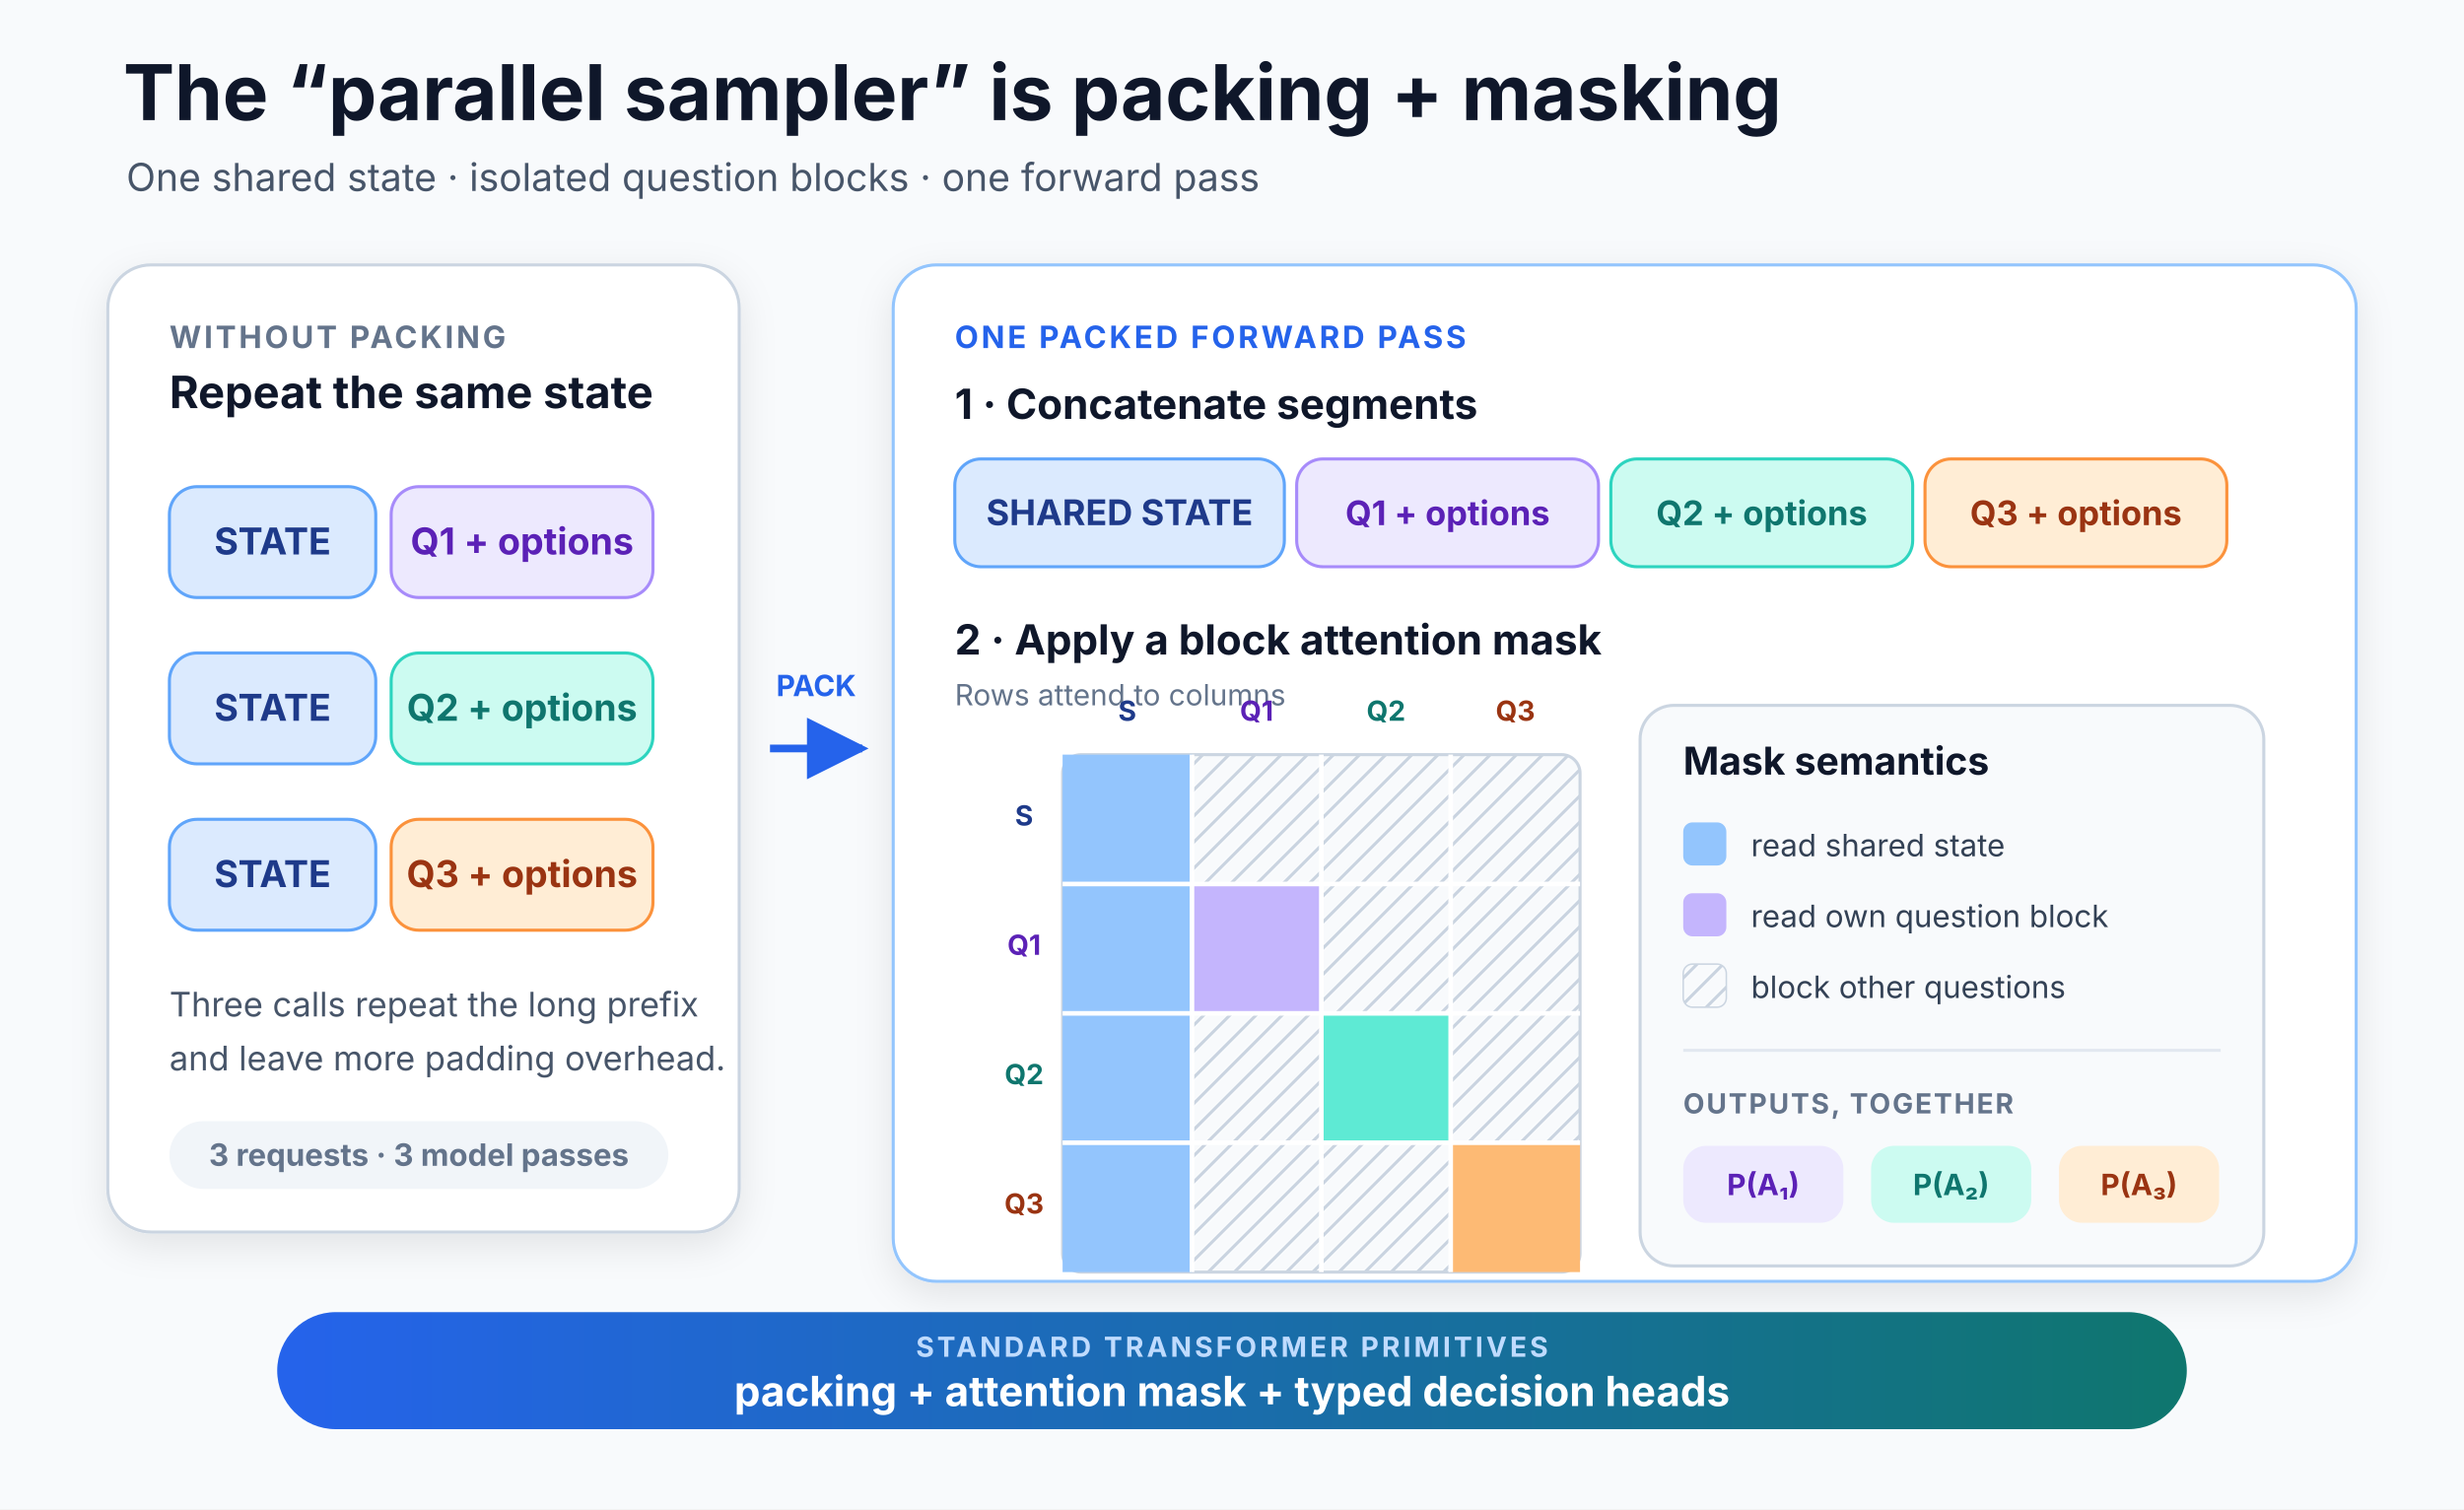
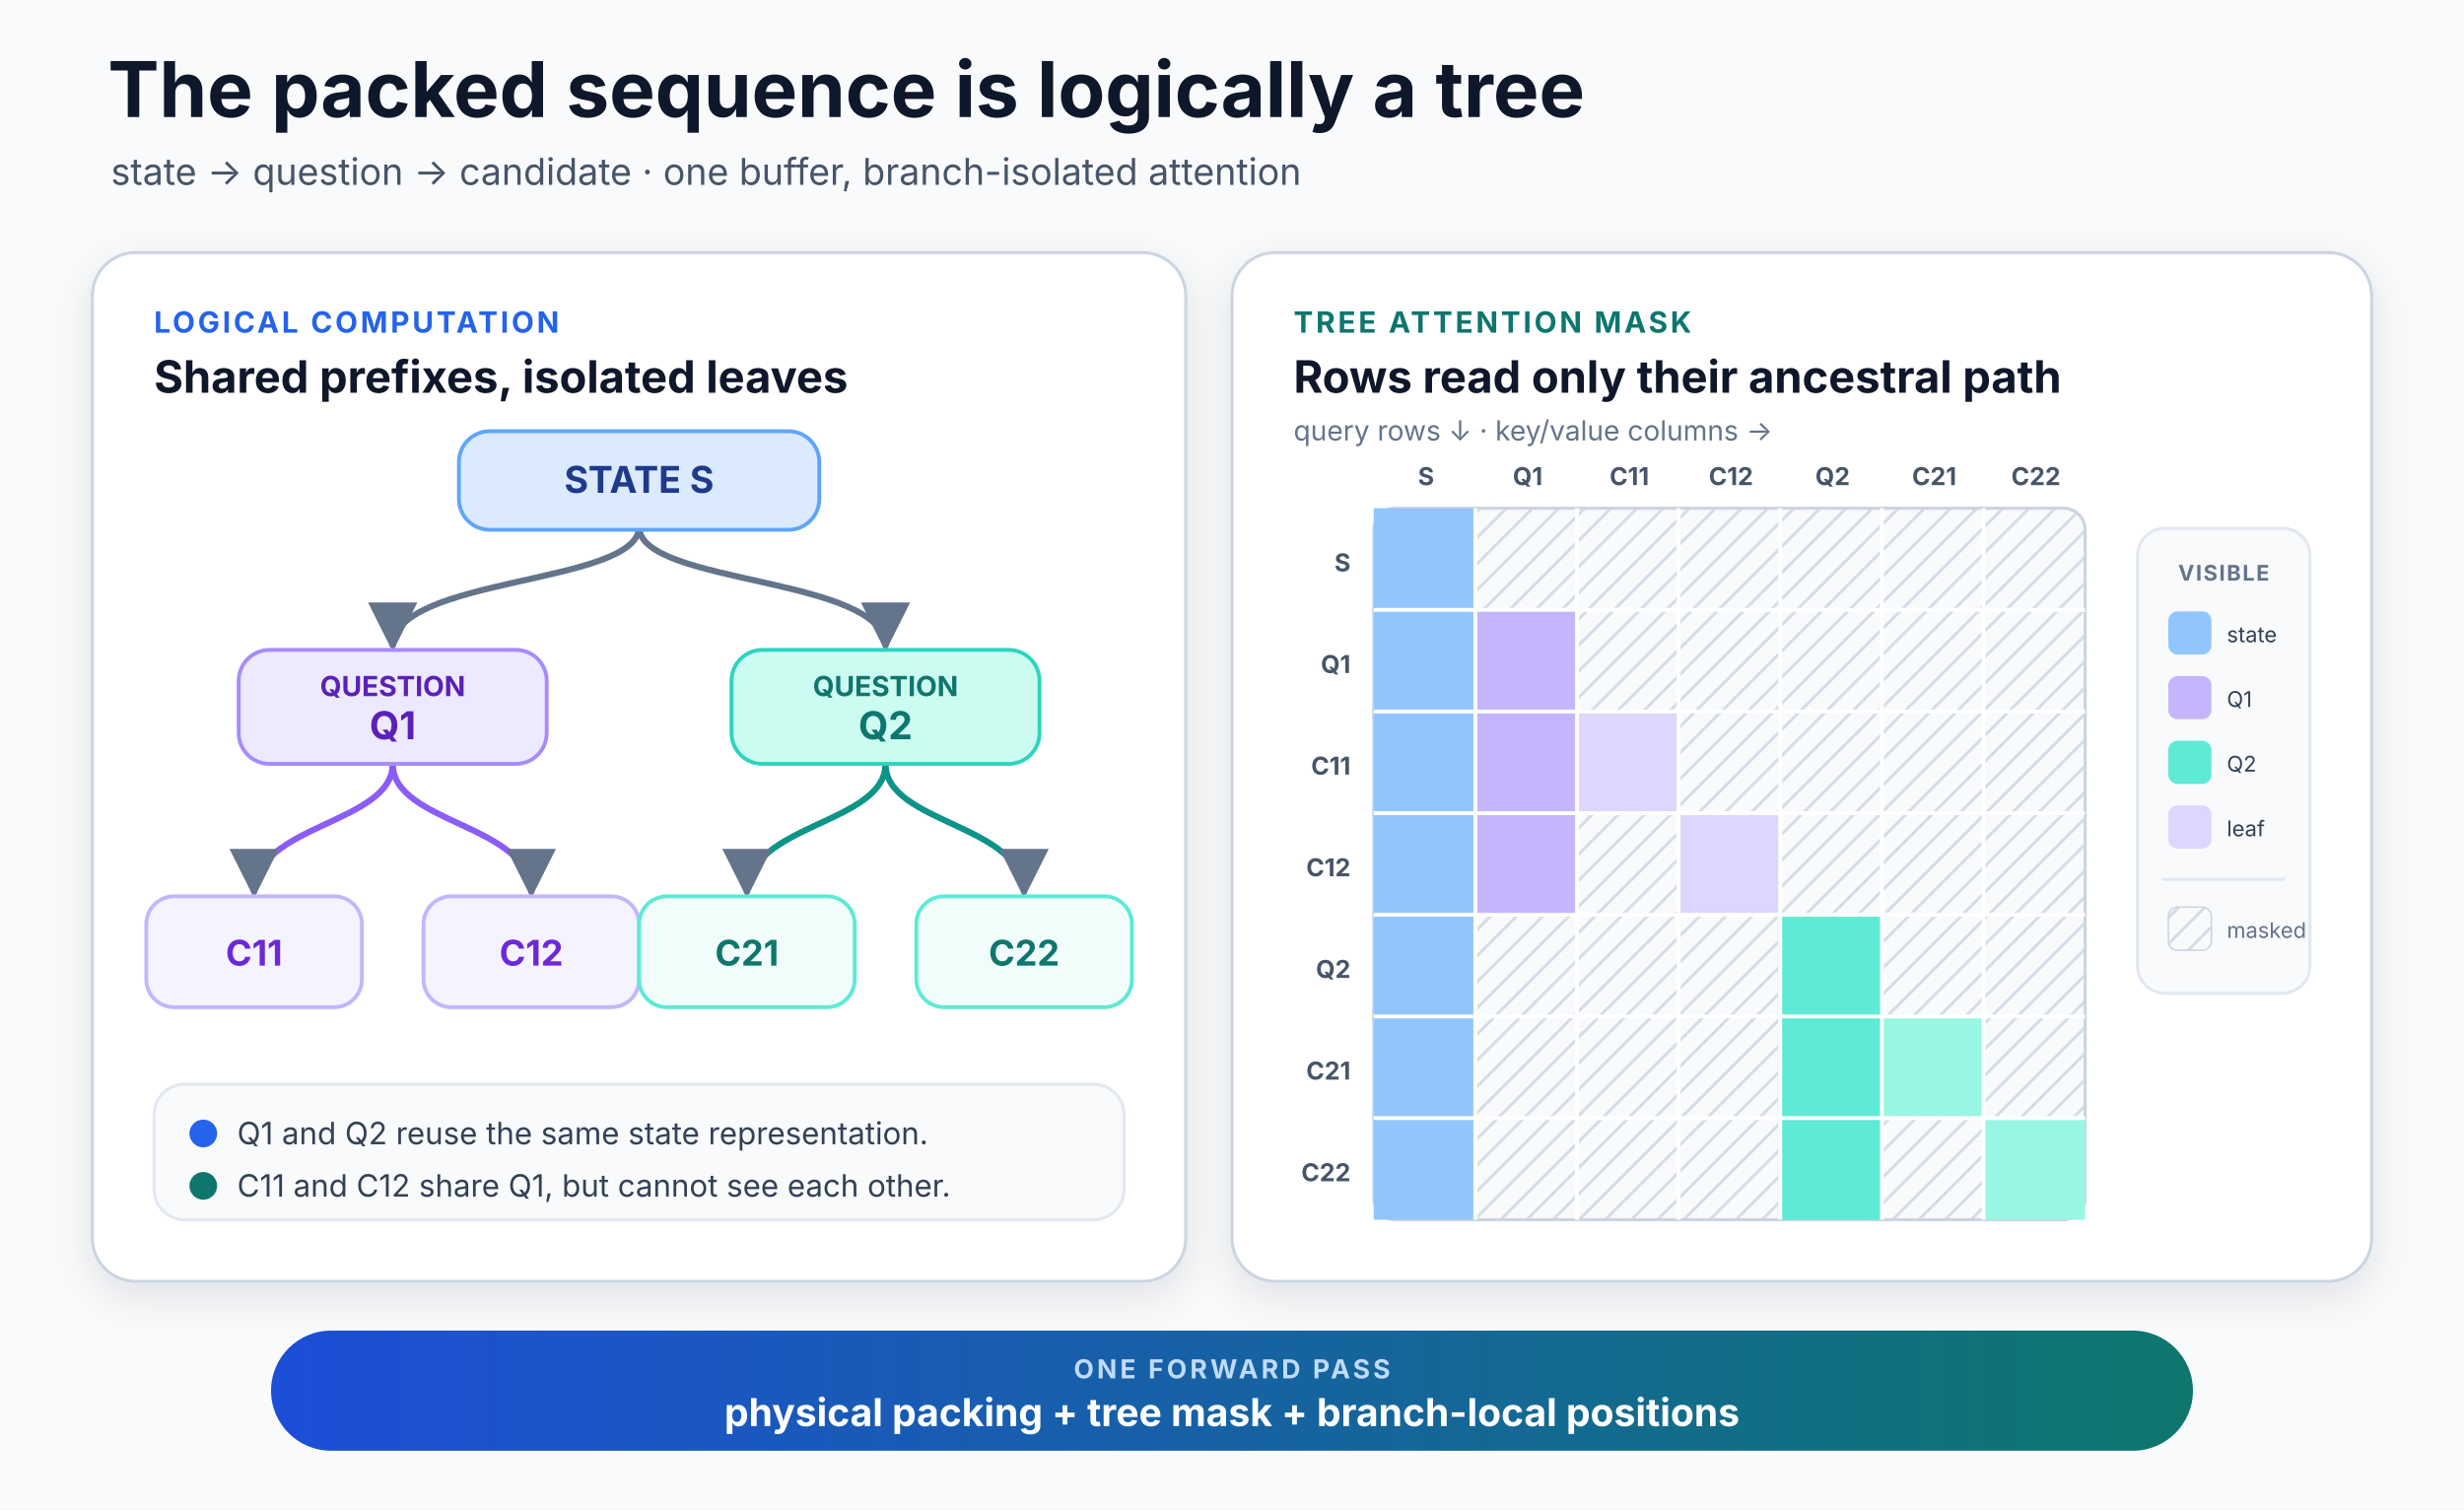
<svg xmlns="http://www.w3.org/2000/svg" width="1600" height="980" viewBox="0 0 1600 980" role="img" aria-labelledby="title desc">
  <defs>
-     <filter id="shadow" x="-20%" y="-20%" width="140%" height="140%">
-       <feDropShadow dx="0" dy="8" stdDeviation="12" flood-color="#0f172a" flood-opacity="0.09" />
+     <filter id="shadow" x="-20%" y="-20%" width="140%" height="150%">
+       <feDropShadow dx="0" dy="9" stdDeviation="13" flood-color="#0f172a" flood-opacity="0.10" />
    </filter>
-     <marker id="arrow-blue" viewBox="0 0 10 10" refX="9" refY="5" markerWidth="8" markerHeight="8" orient="auto">
-       <path d="M 0 0 L 10 5 L 0 10 z" fill="#2563eb" />
+     <marker id="arrow" viewBox="0 0 10 10" refX="9" refY="5" markerWidth="8" markerHeight="8" orient="auto-start-reverse">
+       <path d="M 0 0 L 10 5 L 0 10 z" fill="#64748b" />
    </marker>
    <pattern id="masked" width="12" height="12" patternUnits="userSpaceOnUse" patternTransform="rotate(45)">
      <rect width="12" height="12" fill="#f8fafc" />
-       <line x1="0" y1="0" x2="0" y2="12" stroke="#cbd5e1" stroke-width="4" />
+       <line x1="0" y1="0" x2="0" y2="12" stroke="#d7dee8" stroke-width="4" />
    </pattern>
-     <linearGradient id="forward" x1="0" x2="1">
-       <stop offset="0" stop-color="#2563eb" />
+     <linearGradient id="takeaway" x1="0" x2="1">
+       <stop offset="0" stop-color="#1d4ed8" />
      <stop offset="1" stop-color="#0f766e" />
    </linearGradient>
  </defs>
  <rect width="1600" height="980" fill="#f8fafc" />
  <g font-family="Inter, -apple-system, BlinkMacSystemFont, 'Segoe UI', sans-serif">
-     <text x="80" y="78" fill="#0f172a" font-size="50" font-weight="700">The “parallel sampler” is packing + masking</text>
-     <text x="82" y="124" fill="#475569" font-size="25">One shared state · isolated question blocks · one forward pass</text>
+     <text x="70" y="76" fill="#0f172a" font-size="50" font-weight="750">The packed sequence is logically a tree</text>
+     <text x="72" y="120" fill="#475569" font-size="24">state → question → candidate · one buffer, branch-isolated attention</text>
    <g filter="url(#shadow)">
-       <rect x="70" y="172" width="410" height="628" rx="28" fill="#ffffff" stroke="#cbd5e1" stroke-width="2" />
+       <rect x="60" y="164" width="710" height="668" rx="28" fill="#ffffff" stroke="#cbd5e1" stroke-width="2" />
+       <rect x="800" y="164" width="740" height="668" rx="28" fill="#ffffff" stroke="#cbd5e1" stroke-width="2" />
    </g>
-     <text x="110" y="226" fill="#64748b" font-size="20" font-weight="700" letter-spacing="1.8">WITHOUT PACKING</text>
-     <text x="110" y="265" fill="#0f172a" font-size="29" font-weight="700">Repeat the same state</text>
+     <text x="100" y="216" fill="#2563eb" font-size="19" font-weight="750" letter-spacing="1.8">LOGICAL COMPUTATION</text>
+     <text x="100" y="255" fill="#0f172a" font-size="29" font-weight="700">Shared prefixes, isolated leaves</text>
+     <path d="M 415 342 C 415 380 255 374 255 420" fill="none" stroke="#64748b" stroke-width="4" marker-end="url(#arrow)" />
+     <path d="M 415 342 C 415 380 575 374 575 420" fill="none" stroke="#64748b" stroke-width="4" marker-end="url(#arrow)" />
+     <path d="M 255 496 C 255 535 165 535 165 580" fill="none" stroke="#8b5cf6" stroke-width="4" marker-end="url(#arrow)" />
+     <path d="M 255 496 C 255 535 345 535 345 580" fill="none" stroke="#8b5cf6" stroke-width="4" marker-end="url(#arrow)" />
+     <path d="M 575 496 C 575 535 485 535 485 580" fill="none" stroke="#0d9488" stroke-width="4" marker-end="url(#arrow)" />
+     <path d="M 575 496 C 575 535 665 535 665 580" fill="none" stroke="#0d9488" stroke-width="4" marker-end="url(#arrow)" />
    <g>
-       <rect x="110" y="316" width="134" height="72" rx="18" fill="#dbeafe" stroke="#60a5fa" stroke-width="2" />
-       <rect x="254" y="316" width="170" height="72" rx="18" fill="#ede9fe" stroke="#a78bfa" stroke-width="2" />
-       <text x="177" y="360" text-anchor="middle" fill="#1e3a8a" font-size="24" font-weight="700">STATE</text>
-       <text x="339" y="360" text-anchor="middle" fill="#5b21b6" font-size="24" font-weight="700">Q1 + options</text>
-       <rect x="110" y="424" width="134" height="72" rx="18" fill="#dbeafe" stroke="#60a5fa" stroke-width="2" />
-       <rect x="254" y="424" width="170" height="72" rx="18" fill="#ccfbf1" stroke="#2dd4bf" stroke-width="2" />
-       <text x="177" y="468" text-anchor="middle" fill="#1e3a8a" font-size="24" font-weight="700">STATE</text>
-       <text x="339" y="468" text-anchor="middle" fill="#0f766e" font-size="24" font-weight="700">Q2 + options</text>
-       <rect x="110" y="532" width="134" height="72" rx="18" fill="#dbeafe" stroke="#60a5fa" stroke-width="2" />
-       <rect x="254" y="532" width="170" height="72" rx="18" fill="#ffedd5" stroke="#fb923c" stroke-width="2" />
-       <text x="177" y="576" text-anchor="middle" fill="#1e3a8a" font-size="24" font-weight="700">STATE</text>
-       <text x="339" y="576" text-anchor="middle" fill="#9a3412" font-size="24" font-weight="700">Q3 + options</text>
+       <rect x="298" y="280" width="234" height="64" rx="20" fill="#dbeafe" stroke="#60a5fa" stroke-width="2.5" />
+       <text x="415" y="320" fill="#1e3a8a" font-size="24" font-weight="750" text-anchor="middle">STATE S</text>
+       <rect x="155" y="422" width="200" height="74" rx="20" fill="#ede9fe" stroke="#a78bfa" stroke-width="2.5" />
+       <text x="255" y="452" fill="#5b21b6" font-size="18" font-weight="700" text-anchor="middle">QUESTION</text>
+       <text x="255" y="480" fill="#5b21b6" font-size="25" font-weight="750" text-anchor="middle">Q1</text>
+       <rect x="475" y="422" width="200" height="74" rx="20" fill="#ccfbf1" stroke="#2dd4bf" stroke-width="2.5" />
+       <text x="575" y="452" fill="#0f766e" font-size="18" font-weight="700" text-anchor="middle">QUESTION</text>
+       <text x="575" y="480" fill="#0f766e" font-size="25" font-weight="750" text-anchor="middle">Q2</text>
+       <rect x="95" y="582" width="140" height="72" rx="18" fill="#f5f3ff" stroke="#c4b5fd" stroke-width="2.5" />
+       <rect x="275" y="582" width="140" height="72" rx="18" fill="#f5f3ff" stroke="#c4b5fd" stroke-width="2.5" />
+       <rect x="415" y="582" width="140" height="72" rx="18" fill="#f0fdfa" stroke="#5eead4" stroke-width="2.5" />
+       <rect x="595" y="582" width="140" height="72" rx="18" fill="#f0fdfa" stroke="#5eead4" stroke-width="2.5" />
+       <text x="165" y="627" fill="#6d28d9" font-size="23" font-weight="750" text-anchor="middle">C11</text>
+       <text x="345" y="627" fill="#6d28d9" font-size="23" font-weight="750" text-anchor="middle">C12</text>
+       <text x="485" y="627" fill="#0f766e" font-size="23" font-weight="750" text-anchor="middle">C21</text>
+       <text x="665" y="627" fill="#0f766e" font-size="23" font-weight="750" text-anchor="middle">C22</text>
    </g>
-     <text x="110" y="660" fill="#475569" font-size="22">Three calls repeat the long prefix</text>
-     <text x="110" y="695" fill="#475569" font-size="22">and leave more padding overhead.</text>
-     <rect x="110" y="728" width="324" height="44" rx="22" fill="#f1f5f9" />
-     <text x="272" y="757" fill="#64748b" font-size="20" font-weight="700" text-anchor="middle">3 requests · 3 model passes</text>
-     <path d="M 500 486 H 560" stroke="#2563eb" stroke-width="5" marker-end="url(#arrow-blue)" />
-     <text x="530" y="452" fill="#2563eb" font-size="19" font-weight="700" text-anchor="middle">PACK</text>
-     <g filter="url(#shadow)">
-       <rect x="580" y="172" width="950" height="660" rx="28" fill="#ffffff" stroke="#93c5fd" stroke-width="2" />
+     <g>
+       <rect x="100" y="704" width="630" height="88" rx="20" fill="#f8fafc" stroke="#e2e8f0" stroke-width="2" />
+       <circle cx="132" cy="736" r="9" fill="#2563eb" />
+       <text x="154" y="743" fill="#334155" font-size="20">Q1 and Q2 reuse the same state representation.</text>
+       <circle cx="132" cy="770" r="9" fill="#0f766e" />
+       <text x="154" y="777" fill="#334155" font-size="20">C11 and C12 share Q1, but cannot see each other.</text>
    </g>
-     <text x="620" y="226" fill="#2563eb" font-size="20" font-weight="700" letter-spacing="1.8">ONE PACKED FORWARD PASS</text>
-     <text x="620" y="272" fill="#0f172a" font-size="27" font-weight="700">1 · Concatenate segments</text>
-     <g>
-       <rect x="620" y="298" width="214" height="70" rx="17" fill="#dbeafe" stroke="#60a5fa" stroke-width="2" />
-       <rect x="842" y="298" width="196" height="70" rx="17" fill="#ede9fe" stroke="#a78bfa" stroke-width="2" />
-       <rect x="1046" y="298" width="196" height="70" rx="17" fill="#ccfbf1" stroke="#2dd4bf" stroke-width="2" />
-       <rect x="1250" y="298" width="196" height="70" rx="17" fill="#ffedd5" stroke="#fb923c" stroke-width="2" />
-       <text x="727" y="341" fill="#1e3a8a" font-size="23" font-weight="700" text-anchor="middle">SHARED STATE</text>
-       <text x="940" y="341" fill="#5b21b6" font-size="22" font-weight="700" text-anchor="middle">Q1 + options</text>
-       <text x="1144" y="341" fill="#0f766e" font-size="22" font-weight="700" text-anchor="middle">Q2 + options</text>
-       <text x="1348" y="341" fill="#9a3412" font-size="22" font-weight="700" text-anchor="middle">Q3 + options</text>
+     <text x="840" y="216" fill="#0f766e" font-size="19" font-weight="750" letter-spacing="1.8">TREE ATTENTION MASK</text>
+     <text x="840" y="255" fill="#0f172a" font-size="29" font-weight="700">Rows read only their ancestral path</text>
+     <text x="840" y="286" fill="#64748b" font-size="18">query rows ↓ · key/value columns →</text>
+     <g transform="translate(892 330)">
+       <g fill="#475569" font-size="16" font-weight="750" text-anchor="middle">
+         <text x="34" y="-15">S</text>
+         <text x="100" y="-15">Q1</text>
+         <text x="166" y="-15">C11</text>
+         <text x="232" y="-15">C12</text>
+         <text x="298" y="-15">Q2</text>
+         <text x="364" y="-15">C21</text>
+         <text x="430" y="-15">C22</text>
+       </g>
+       <g fill="#475569" font-size="16" font-weight="750" text-anchor="end">
+         <text x="-15" y="41">S</text>
+         <text x="-15" y="107">Q1</text>
+         <text x="-15" y="173">C11</text>
+         <text x="-15" y="239">C12</text>
+         <text x="-15" y="305">Q2</text>
+         <text x="-15" y="371">C21</text>
+         <text x="-15" y="437">C22</text>
+       </g>
+       <rect x="0" y="0" width="462" height="462" rx="14" fill="url(#masked)" stroke="#cbd5e1" stroke-width="2" />
+       <rect x="0" y="0" width="66" height="66" fill="#93c5fd" />
+       <rect x="0" y="66" width="66" height="66" fill="#93c5fd" />
+       <rect x="66" y="66" width="66" height="66" fill="#c4b5fd" />
+       <rect x="0" y="132" width="66" height="66" fill="#93c5fd" />
+       <rect x="66" y="132" width="66" height="66" fill="#c4b5fd" />
+       <rect x="132" y="132" width="66" height="66" fill="#ddd6fe" />
+       <rect x="0" y="198" width="66" height="66" fill="#93c5fd" />
+       <rect x="66" y="198" width="66" height="66" fill="#c4b5fd" />
+       <rect x="198" y="198" width="66" height="66" fill="#ddd6fe" />
+       <rect x="0" y="264" width="66" height="66" fill="#93c5fd" />
+       <rect x="264" y="264" width="66" height="66" fill="#5eead4" />
+       <rect x="0" y="330" width="66" height="66" fill="#93c5fd" />
+       <rect x="264" y="330" width="66" height="66" fill="#5eead4" />
+       <rect x="330" y="330" width="66" height="66" fill="#99f6e4" />
+       <rect x="0" y="396" width="66" height="66" fill="#93c5fd" />
+       <rect x="264" y="396" width="66" height="66" fill="#5eead4" />
+       <rect x="396" y="396" width="66" height="66" fill="#99f6e4" />
+       <g stroke="#ffffff" stroke-width="2.5">
+         <path d="M66 0V462M132 0V462M198 0V462M264 0V462M330 0V462M396 0V462" />
+         <path d="M0 66H462M0 132H462M0 198H462M0 264H462M0 330H462M0 396H462" />
+       </g>
    </g>
-     <text x="620" y="425" fill="#0f172a" font-size="27" font-weight="700">2 · Apply a block attention mask</text>
-     <text x="620" y="458" fill="#64748b" font-size="19">Rows attend to columns</text>
-     <g transform="translate(620 480)">
-       <text x="112" y="-12" fill="#1e3a8a" font-size="18" font-weight="700" text-anchor="middle">S</text>
-       <text x="196" y="-12" fill="#5b21b6" font-size="18" font-weight="700" text-anchor="middle">Q1</text>
-       <text x="280" y="-12" fill="#0f766e" font-size="18" font-weight="700" text-anchor="middle">Q2</text>
-       <text x="364" y="-12" fill="#9a3412" font-size="18" font-weight="700" text-anchor="middle">Q3</text>
-       <text x="45" y="56" fill="#1e3a8a" font-size="18" font-weight="700" text-anchor="middle">S</text>
-       <text x="45" y="140" fill="#5b21b6" font-size="18" font-weight="700" text-anchor="middle">Q1</text>
-       <text x="45" y="224" fill="#0f766e" font-size="18" font-weight="700" text-anchor="middle">Q2</text>
-       <text x="45" y="308" fill="#9a3412" font-size="18" font-weight="700" text-anchor="middle">Q3</text>
-       <rect x="70" y="10" width="336" height="336" rx="12" fill="url(#masked)" stroke="#cbd5e1" stroke-width="2" />
-       <rect x="70" y="10" width="84" height="84" fill="#93c5fd" />
-       <rect x="70" y="94" width="84" height="84" fill="#93c5fd" />
-       <rect x="154" y="94" width="84" height="84" fill="#c4b5fd" />
-       <rect x="70" y="178" width="84" height="84" fill="#93c5fd" />
-       <rect x="238" y="178" width="84" height="84" fill="#5eead4" />
-       <rect x="70" y="262" width="84" height="84" fill="#93c5fd" />
-       <rect x="322" y="262" width="84" height="84" fill="#fdba74" />
-       <path d="M 154 10 V 346 M 238 10 V 346 M 322 10 V 346 M 70 94 H 406 M 70 178 H 406 M 70 262 H 406" stroke="#ffffff" stroke-width="3" />
+     <g transform="translate(1388 343)">
+       <rect x="0" y="0" width="112" height="302" rx="18" fill="#f8fafc" stroke="#e2e8f0" stroke-width="2" />
+       <text x="56" y="34" fill="#64748b" font-size="14" font-weight="750" text-anchor="middle" letter-spacing="1">VISIBLE</text>
+       <rect x="20" y="54" width="28" height="28" rx="6" fill="#93c5fd" />
+       <text x="58" y="74" fill="#334155" font-size="14">state</text>
+       <rect x="20" y="96" width="28" height="28" rx="6" fill="#c4b5fd" />
+       <text x="58" y="116" fill="#334155" font-size="14">Q1</text>
+       <rect x="20" y="138" width="28" height="28" rx="6" fill="#5eead4" />
+       <text x="58" y="158" fill="#334155" font-size="14">Q2</text>
+       <rect x="20" y="180" width="28" height="28" rx="6" fill="#ddd6fe" />
+       <text x="58" y="200" fill="#334155" font-size="14">leaf</text>
+       <line x1="16" y1="228" x2="96" y2="228" stroke="#e2e8f0" stroke-width="2" />
+       <rect x="20" y="246" width="28" height="28" rx="6" fill="url(#masked)" stroke="#cbd5e1" />
+       <text x="58" y="266" fill="#64748b" font-size="14">masked</text>
    </g>
-     <g transform="translate(1065 458)">
-       <rect x="0" y="0" width="405" height="364" rx="22" fill="#f8fafc" stroke="#cbd5e1" stroke-width="2" />
-       <text x="28" y="45" fill="#0f172a" font-size="25" font-weight="700">Mask semantics</text>
-       <rect x="28" y="76" width="28" height="28" rx="6" fill="#93c5fd" />
-       <text x="72" y="98" fill="#334155" font-size="20">read shared state</text>
-       <rect x="28" y="122" width="28" height="28" rx="6" fill="#c4b5fd" />
-       <text x="72" y="144" fill="#334155" font-size="20">read own question block</text>
-       <rect x="28" y="168" width="28" height="28" rx="6" fill="url(#masked)" stroke="#cbd5e1" />
-       <text x="72" y="190" fill="#334155" font-size="20">block other questions</text>
-       <line x1="28" y1="224" x2="377" y2="224" stroke="#e2e8f0" stroke-width="2" />
-       <text x="28" y="265" fill="#64748b" font-size="18" font-weight="700" letter-spacing="1.2">OUTPUTS, TOGETHER</text>
-       <rect x="28" y="286" width="104" height="50" rx="15" fill="#ede9fe" />
-       <rect x="150" y="286" width="104" height="50" rx="15" fill="#ccfbf1" />
-       <rect x="272" y="286" width="104" height="50" rx="15" fill="#ffedd5" />
-       <text x="80" y="318" fill="#5b21b6" font-size="19" font-weight="700" text-anchor="middle">P(A₁)</text>
-       <text x="202" y="318" fill="#0f766e" font-size="19" font-weight="700" text-anchor="middle">P(A₂)</text>
-       <text x="324" y="318" fill="#9a3412" font-size="19" font-weight="700" text-anchor="middle">P(A₃)</text>
-     </g>
-     <rect x="180" y="852" width="1240" height="76" rx="38" fill="url(#forward)" />
-     <text x="800" y="881" fill="#bfdbfe" font-size="18" font-weight="700" letter-spacing="2" text-anchor="middle">STANDARD TRANSFORMER PRIMITIVES</text>
-     <text x="800" y="913" fill="#ffffff" font-size="27" font-weight="700" text-anchor="middle">packing + attention mask + typed decision heads</text>
+     <rect x="176" y="864" width="1248" height="78" rx="39" fill="url(#takeaway)" />
+     <text x="800" y="895" fill="#bfdbfe" font-size="17" font-weight="750" letter-spacing="2" text-anchor="middle">ONE FORWARD PASS</text>
+     <text x="800" y="926" fill="#ffffff" font-size="25" font-weight="750" text-anchor="middle">physical packing + tree mask + branch-local positions</text>
  </g>
</svg>
